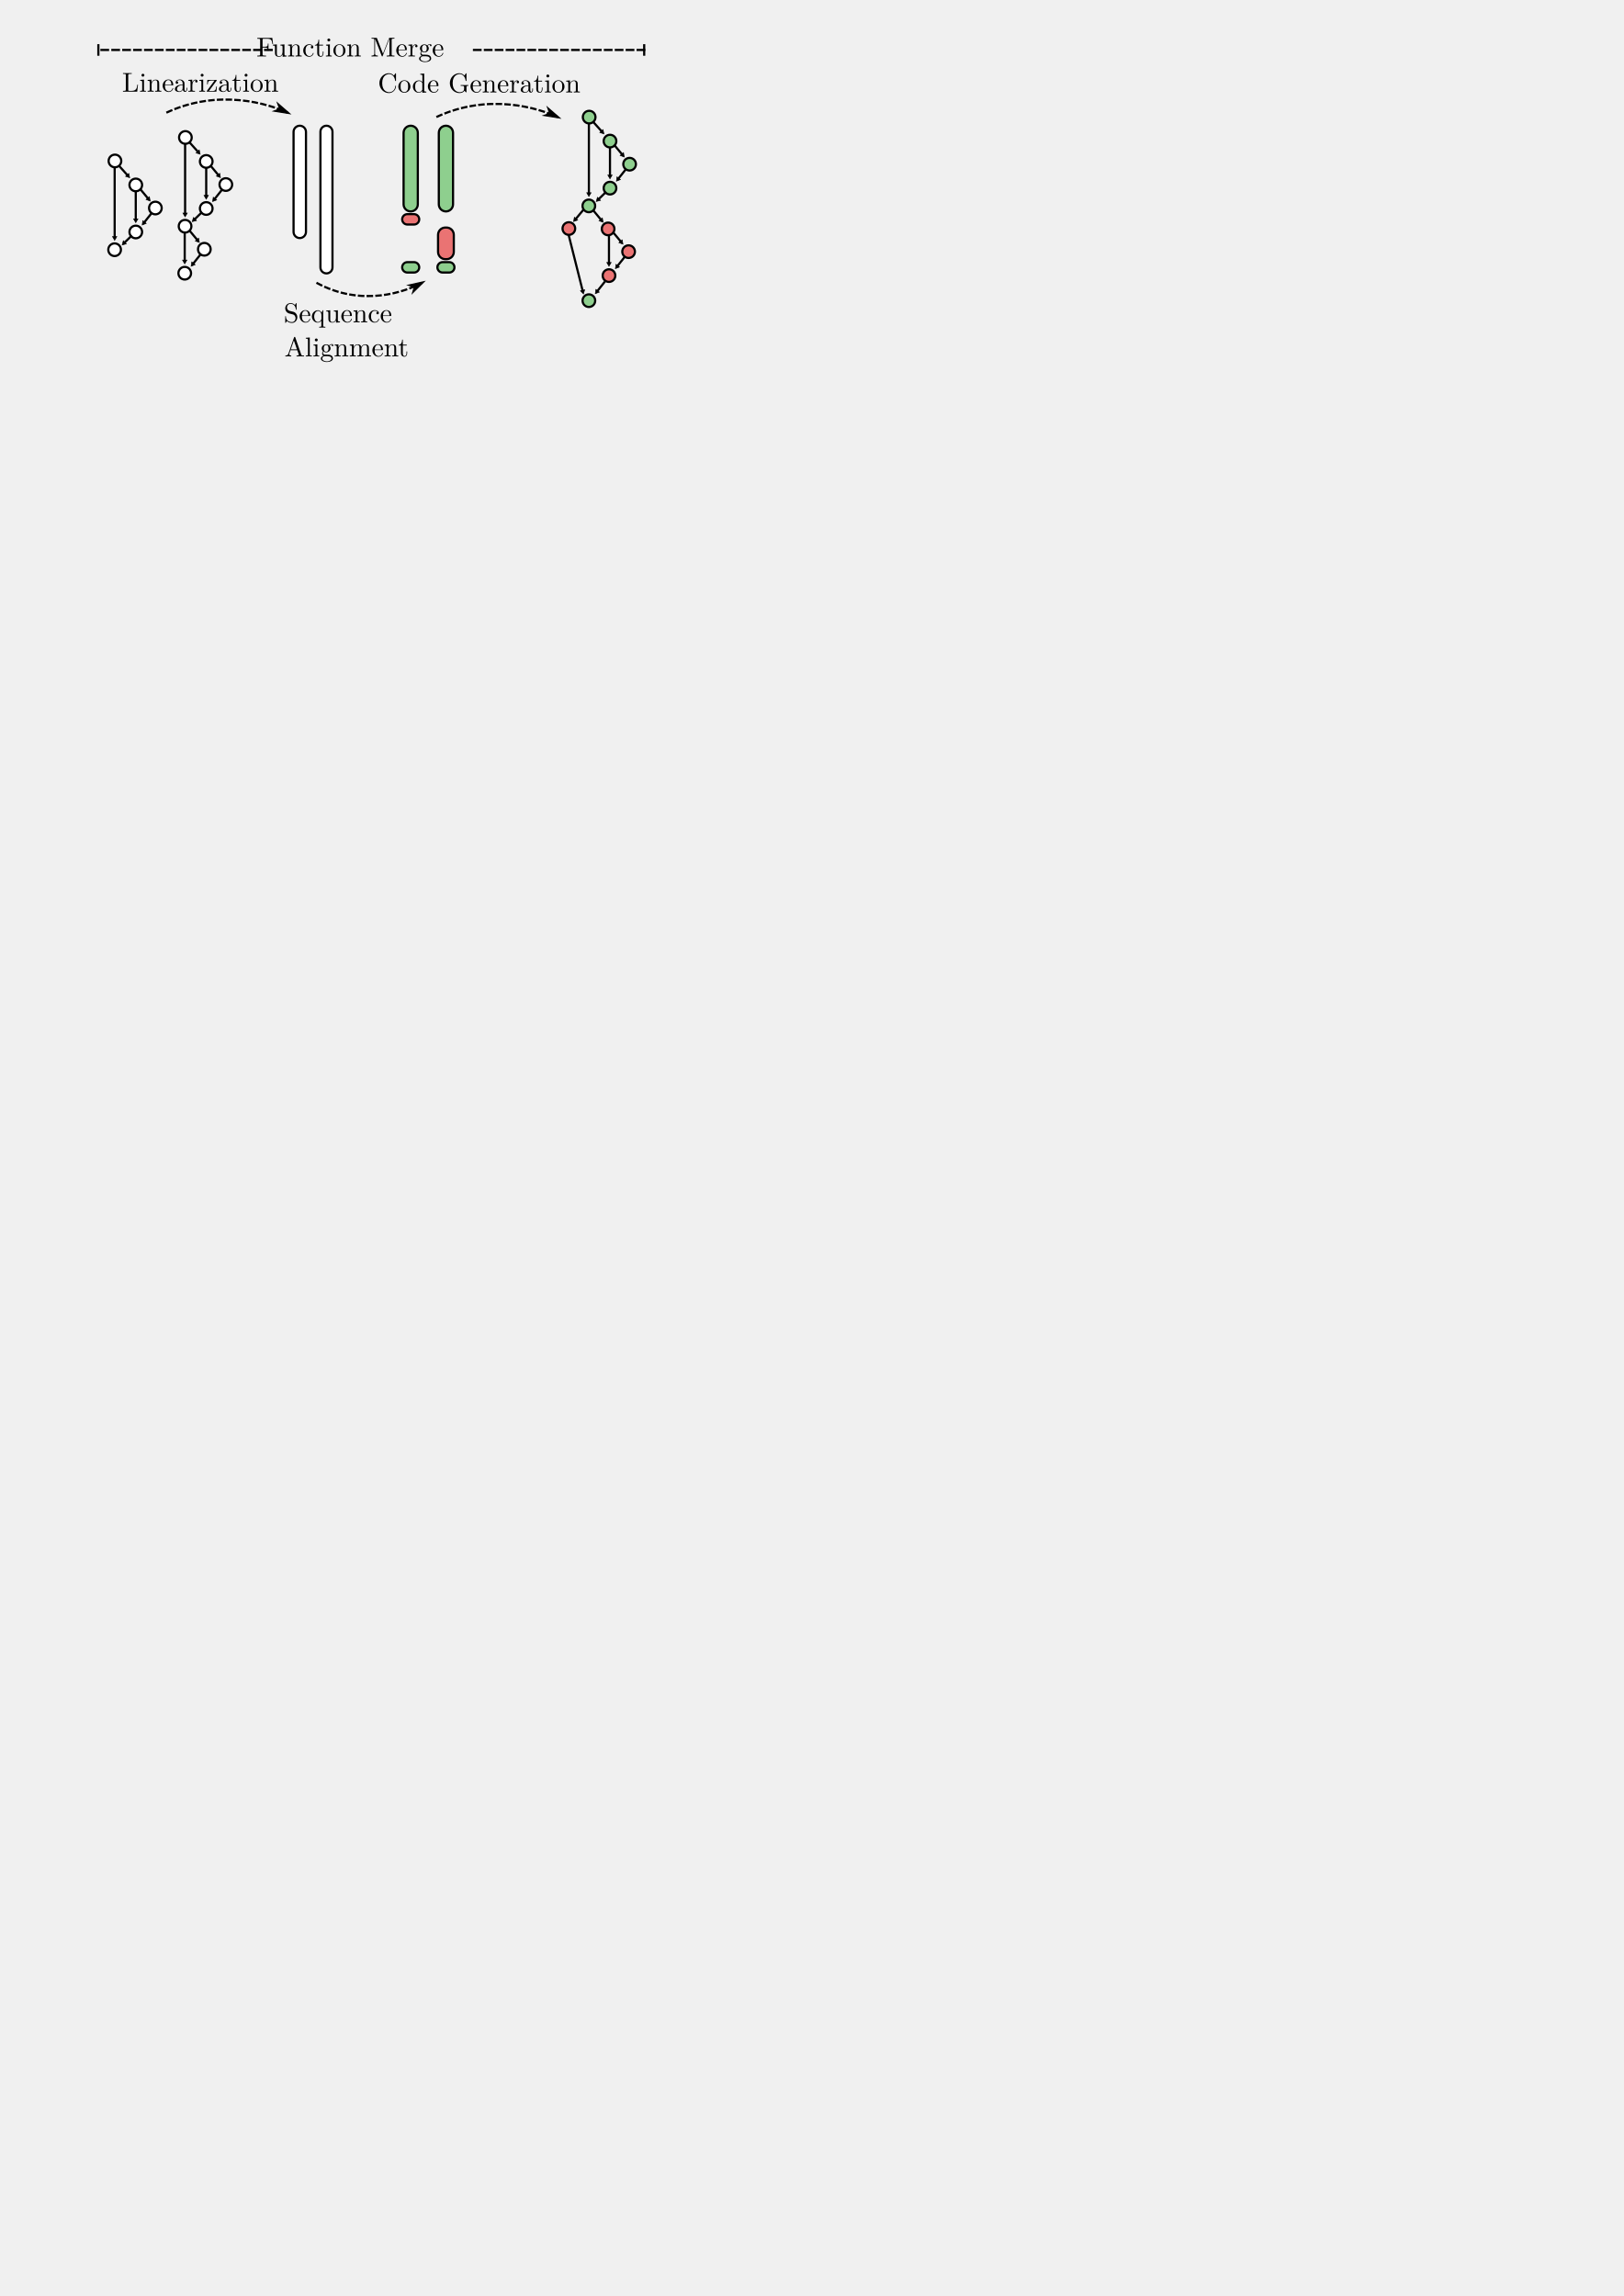
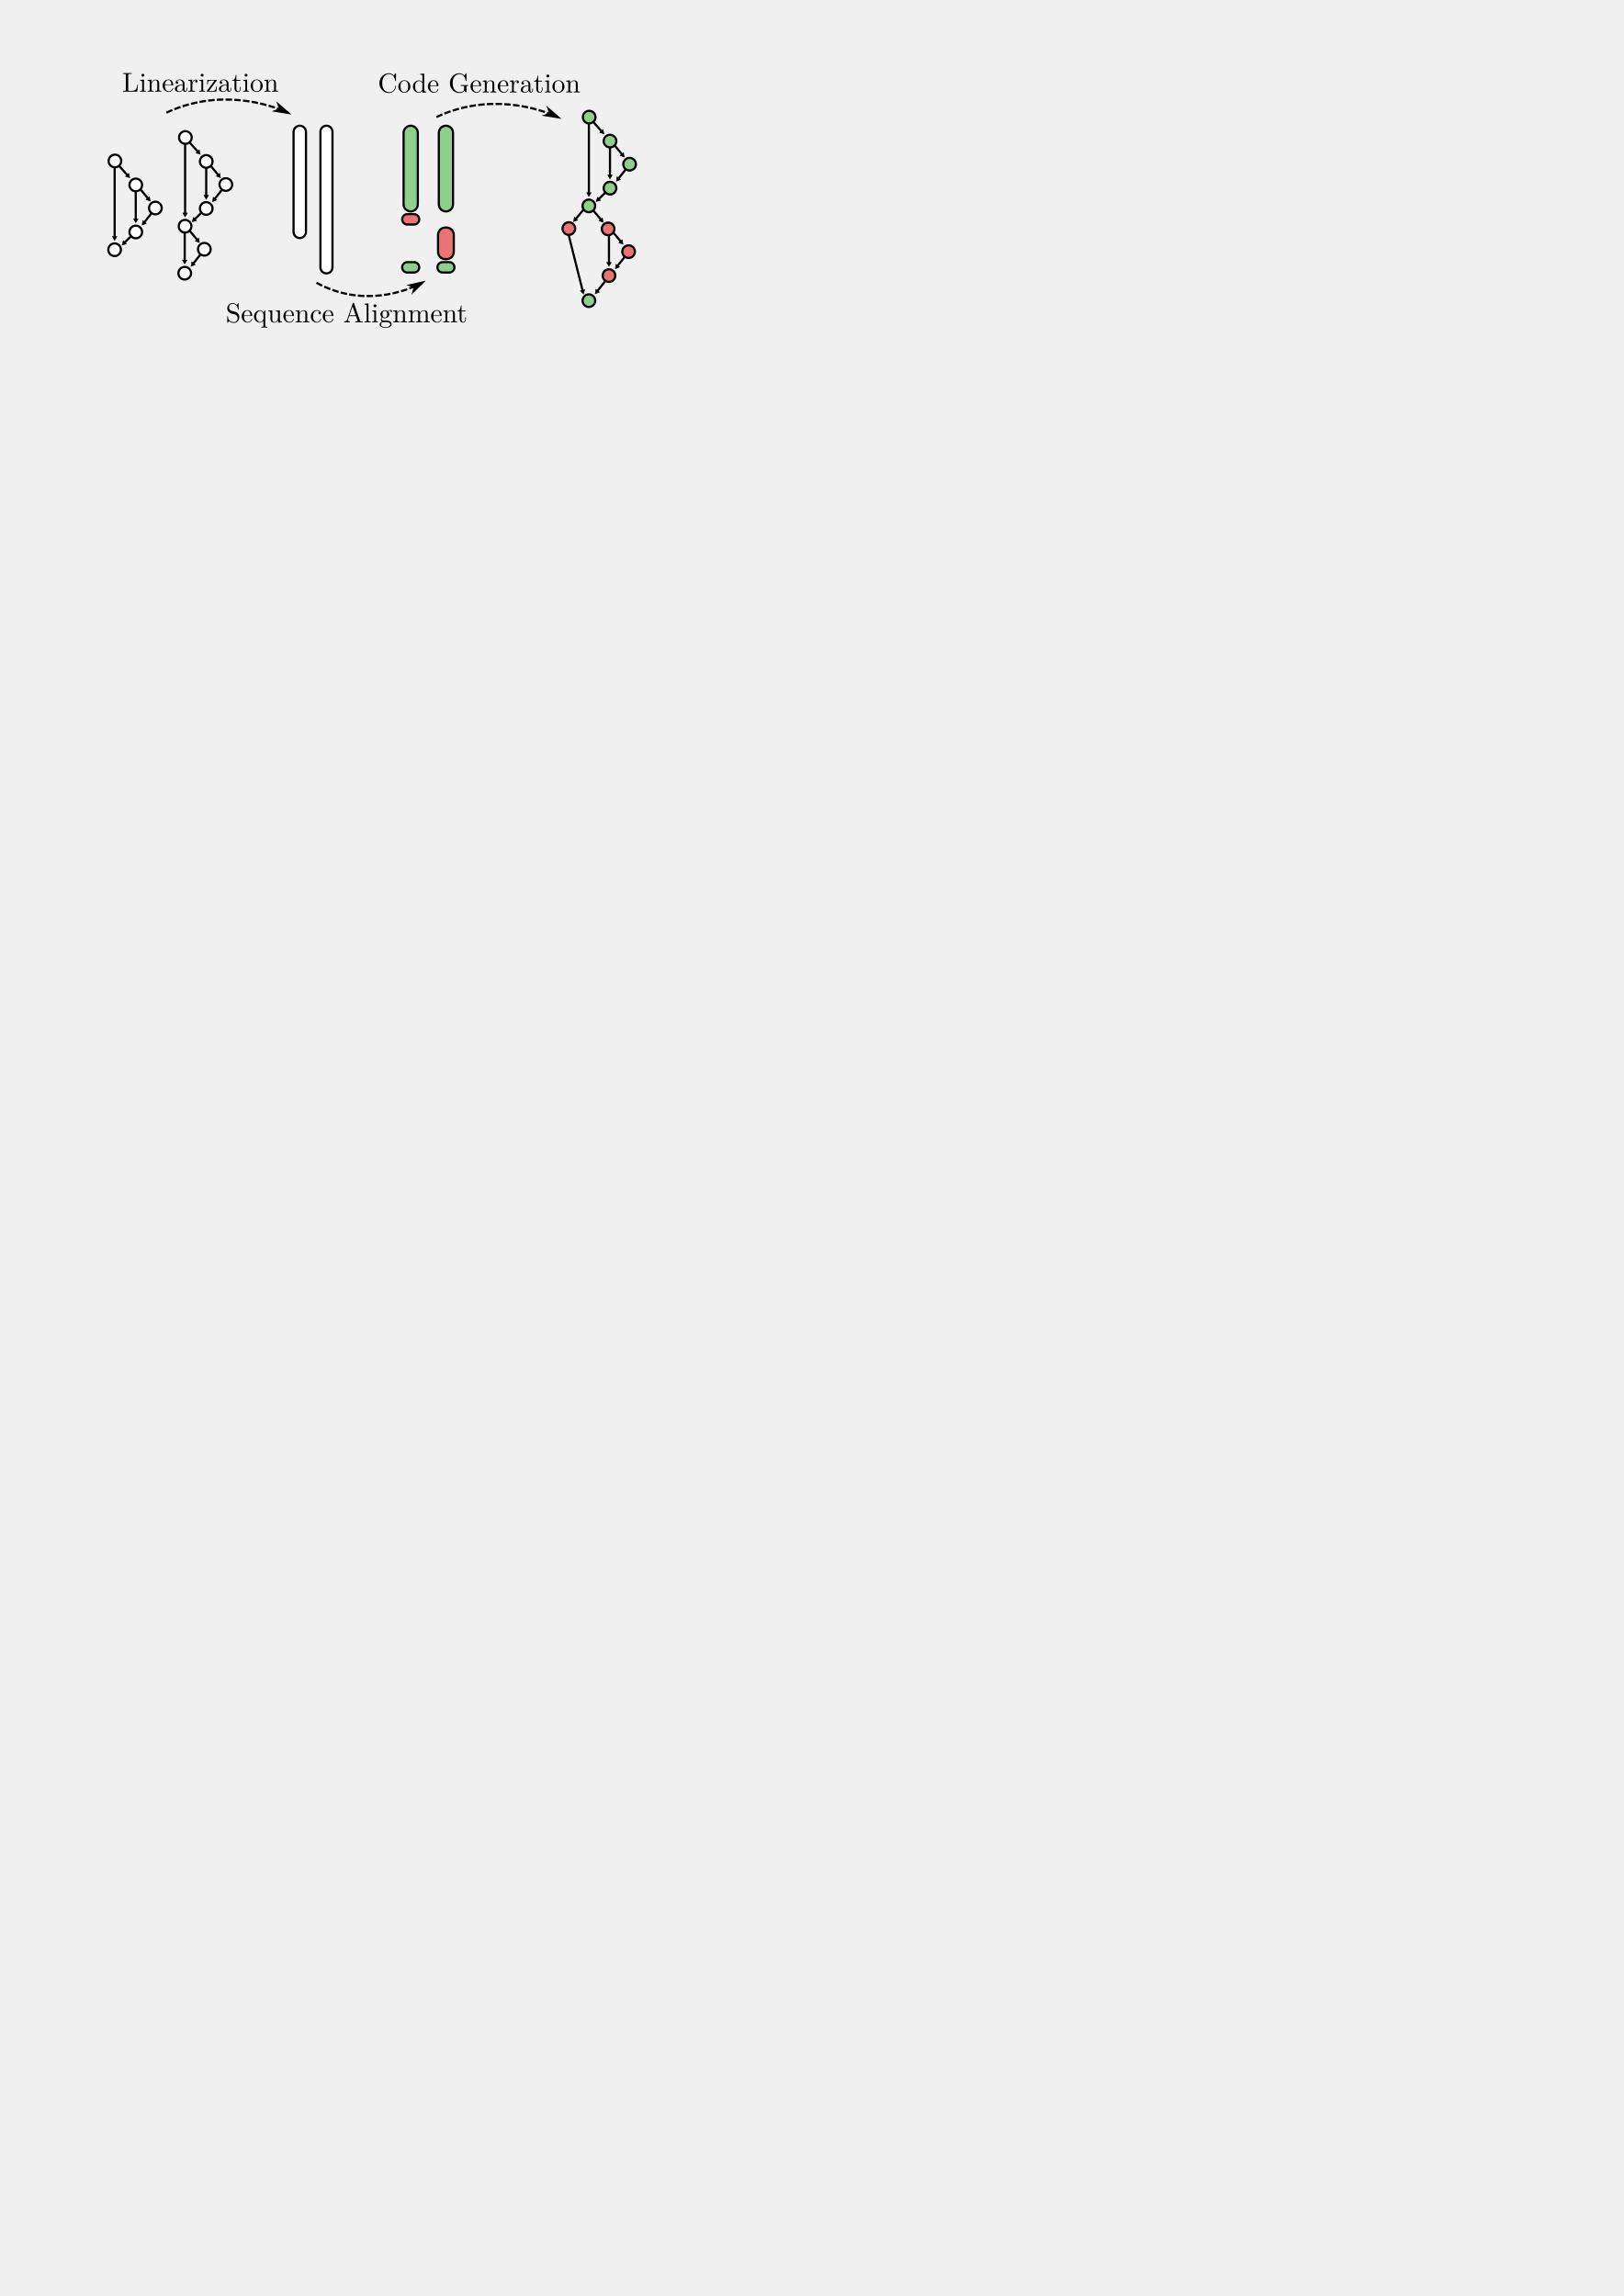
<svg xmlns="http://www.w3.org/2000/svg" width="210mm" height="297mm" viewBox="0 0 744.094 1052.362" id="svg2" version="1.1">
  <defs id="defs4">
    <marker orient="auto" refY="0.0" refX="0.0" id="marker8906" style="overflow:visible">
      <path id="path8908" d="M 5.77,0.0 L -2.88,5.0 L -2.88,-5.0 L 5.77,0.0 z " style="fill-rule:evenodd;stroke:#000000;stroke-width:1pt;stroke-opacity:1;fill:#000000;fill-opacity:1" transform="scale(0.2)" />
    </marker>
    <marker orient="auto" refY="0.0" refX="0.0" id="marker8566" style="overflow:visible">
      <path id="path8568" d="M 5.77,0.0 L -2.88,5.0 L -2.88,-5.0 L 5.77,0.0 z " style="fill-rule:evenodd;stroke:#000000;stroke-width:1pt;stroke-opacity:1;fill:#000000;fill-opacity:1" transform="scale(0.2)" />
    </marker>
    <marker orient="auto" refY="0.0" refX="0.0" id="marker8193" style="overflow:visible">
      <path id="path8195" d="M 5.77,0.0 L -2.88,5.0 L -2.88,-5.0 L 5.77,0.0 z " style="fill-rule:evenodd;stroke:#000000;stroke-width:1pt;stroke-opacity:1;fill:#000000;fill-opacity:1" transform="scale(0.2)" />
    </marker>
    <marker style="overflow:visible" id="marker6848" refX="0.0" refY="0.0" orient="auto">
      <path transform="scale(0.2)" style="fill-rule:evenodd;stroke:#000000;stroke-width:1pt;stroke-opacity:1;fill:#000000;fill-opacity:1" d="M 5.77,0.0 L -2.88,5.0 L -2.88,-5.0 L 5.77,0.0 z " id="path6850" />
    </marker>
    <marker orient="auto" refY="0.0" refX="0.0" id="marker6622" style="overflow:visible">
      <path id="path6624" d="M 5.77,0.0 L -2.88,5.0 L -2.88,-5.0 L 5.77,0.0 z " style="fill-rule:evenodd;stroke:#000000;stroke-width:1pt;stroke-opacity:1;fill:#000000;fill-opacity:1" transform="scale(0.2)" />
    </marker>
    <marker style="overflow:visible" id="marker6367" refX="0.0" refY="0.0" orient="auto">
      <path transform="scale(0.2)" style="fill-rule:evenodd;stroke:#000000;stroke-width:1pt;stroke-opacity:1;fill:#000000;fill-opacity:1" d="M 5.77,0.0 L -2.88,5.0 L -2.88,-5.0 L 5.77,0.0 z " id="path6370" />
    </marker>
    <marker style="overflow:visible" id="marker6153" refX="0.0" refY="0.0" orient="auto">
      <path transform="scale(0.2)" style="fill-rule:evenodd;stroke:#000000;stroke-width:1pt;stroke-opacity:1;fill:#000000;fill-opacity:1" d="M 5.77,0.0 L -2.88,5.0 L -2.88,-5.0 L 5.77,0.0 z " id="path6155" />
    </marker>
    <marker style="overflow:visible" id="marker5945" refX="0.0" refY="0.0" orient="auto">
      <path transform="scale(0.2)" style="fill-rule:evenodd;stroke:#000000;stroke-width:1pt;stroke-opacity:1;fill:#000000;fill-opacity:1" d="M 5.77,0.0 L -2.88,5.0 L -2.88,-5.0 L 5.77,0.0 z " id="path5947" />
    </marker>
    <marker style="overflow:visible" id="marker5743" refX="0.0" refY="0.0" orient="auto">
      <path transform="scale(0.2)" style="fill-rule:evenodd;stroke:#000000;stroke-width:1pt;stroke-opacity:1;fill:#000000;fill-opacity:1" d="M 5.77,0.0 L -2.88,5.0 L -2.88,-5.0 L 5.77,0.0 z " id="path5745" />
    </marker>
    <marker style="overflow:visible" id="marker5547" refX="0.0" refY="0.0" orient="auto">
      <path transform="scale(0.2)" style="fill-rule:evenodd;stroke:#000000;stroke-width:1pt;stroke-opacity:1;fill:#000000;fill-opacity:1" d="M 5.77,0.0 L -2.88,5.0 L -2.88,-5.0 L 5.77,0.0 z " id="path5549" />
    </marker>
    <marker style="overflow:visible" id="marker5357" refX="0.0" refY="0.0" orient="auto">
      <path transform="scale(0.2)" style="fill-rule:evenodd;stroke:#000000;stroke-width:1pt;stroke-opacity:1;fill:#000000;fill-opacity:1" d="M 5.77,0.0 L -2.88,5.0 L -2.88,-5.0 L 5.77,0.0 z " id="path5359" />
    </marker>
    <marker style="overflow:visible" id="marker5173" refX="0.0" refY="0.0" orient="auto">
      <path transform="scale(0.2)" style="fill-rule:evenodd;stroke:#000000;stroke-width:1pt;stroke-opacity:1;fill:#000000;fill-opacity:1" d="M 5.77,0.0 L -2.88,5.0 L -2.88,-5.0 L 5.77,0.0 z " id="path5175" />
    </marker>
    <marker style="overflow:visible" id="marker4995" refX="0.0" refY="0.0" orient="auto">
      <path transform="scale(0.2)" style="fill-rule:evenodd;stroke:#000000;stroke-width:1pt;stroke-opacity:1;fill:#000000;fill-opacity:1" d="M 5.77,0.0 L -2.88,5.0 L -2.88,-5.0 L 5.77,0.0 z " id="path4997" />
    </marker>
    <marker style="overflow:visible" id="marker4823" refX="0.0" refY="0.0" orient="auto">
      <path transform="scale(0.2)" style="fill-rule:evenodd;stroke:#000000;stroke-width:1pt;stroke-opacity:1;fill:#000000;fill-opacity:1" d="M 5.77,0.0 L -2.88,5.0 L -2.88,-5.0 L 5.77,0.0 z " id="path4825" />
    </marker>
    <marker style="overflow:visible" id="marker4709" refX="0.0" refY="0.0" orient="auto">
      <path transform="scale(0.2)" style="fill-rule:evenodd;stroke:#000000;stroke-width:1pt;stroke-opacity:1;fill:#000000;fill-opacity:1" d="M 5.77,0.0 L -2.88,5.0 L -2.88,-5.0 L 5.77,0.0 z " id="path4711" />
    </marker>
    <marker orient="auto" refY="0.0" refX="0.0" id="marker10040" style="overflow:visible;">
      <path id="path10042" d="M 0.0,0.0 L 5.0,-5.0 L -12.5,0.0 L 5.0,5.0 L 0.0,0.0 z " style="fill-rule:evenodd;stroke:#000000;stroke-width:1pt;stroke-opacity:1;fill:#000000;fill-opacity:1" transform="scale(0.4) rotate(180) translate(10,0)" />
    </marker>
    <marker orient="auto" refY="0.0" refX="0.0" id="marker9596" style="overflow:visible;">
      <path id="path9598" d="M 0.0,0.0 L 5.0,-5.0 L -12.5,0.0 L 5.0,5.0 L 0.0,0.0 z " style="fill-rule:evenodd;stroke:#000000;stroke-width:1pt;stroke-opacity:1;fill:#000000;fill-opacity:1" transform="scale(0.4) rotate(180) translate(10,0)" />
    </marker>
    <marker style="overflow:visible;" id="marker9230" refX="0.0" refY="0.0" orient="auto">
      <path transform="scale(0.4) rotate(180) translate(10,0)" style="fill-rule:evenodd;stroke:#000000;stroke-width:1pt;stroke-opacity:1;fill:#000000;fill-opacity:1" d="M 0.0,0.0 L 5.0,-5.0 L -12.5,0.0 L 5.0,5.0 L 0.0,0.0 z " id="path9232" />
    </marker>
    <marker style="overflow:visible;" id="marker8924" refX="0.0" refY="0.0" orient="auto">
      <path transform="scale(0.4) rotate(180) translate(10,0)" style="fill-rule:evenodd;stroke:#000000;stroke-width:1pt;stroke-opacity:1;fill:#000000;fill-opacity:1" d="M 0.0,0.0 L 5.0,-5.0 L -12.5,0.0 L 5.0,5.0 L 0.0,0.0 z " id="path8926" />
    </marker>
    <marker orient="auto" refY="0.0" refX="0.0" id="Arrow1Mend" style="overflow:visible;">
      <path id="path4704" d="M 0.0,0.0 L 5.0,-5.0 L -12.5,0.0 L 5.0,5.0 L 0.0,0.0 z " style="fill-rule:evenodd;stroke:#000000;stroke-width:1pt;stroke-opacity:1;fill:#000000;fill-opacity:1" transform="scale(0.4) rotate(180) translate(10,0)" />
    </marker>
    <marker orient="auto" refY="0.0" refX="0.0" id="Arrow1Lend" style="overflow:visible;">
      <path id="path4698" d="M 0.0,0.0 L 5.0,-5.0 L -12.5,0.0 L 5.0,5.0 L 0.0,0.0 z " style="fill-rule:evenodd;stroke:#000000;stroke-width:1pt;stroke-opacity:1;fill:#000000;fill-opacity:1" transform="scale(0.8) rotate(180) translate(12.5,0)" />
    </marker>
    <marker orient="auto" refY="0.0" refX="0.0" id="marker7690" style="overflow:visible">
      <path id="path7692" d="M 5.77,0.0 L -2.88,5.0 L -2.88,-5.0 L 5.77,0.0 z " style="fill-rule:evenodd;stroke:#000000;stroke-width:1pt;stroke-opacity:1;fill:#000000;fill-opacity:1" transform="scale(0.2)" />
    </marker>
    <marker orient="auto" refY="0.0" refX="0.0" id="marker7554" style="overflow:visible">
      <path id="path7556" d="M 5.77,0.0 L -2.88,5.0 L -2.88,-5.0 L 5.77,0.0 z " style="fill-rule:evenodd;stroke:#000000;stroke-width:1pt;stroke-opacity:1;fill:#000000;fill-opacity:1" transform="scale(0.2)" />
    </marker>
    <marker orient="auto" refY="0.0" refX="0.0" id="marker7436" style="overflow:visible">
      <path id="path7438" d="M 5.77,0.0 L -2.88,5.0 L -2.88,-5.0 L 5.77,0.0 z " style="fill-rule:evenodd;stroke:#000000;stroke-width:1pt;stroke-opacity:1;fill:#000000;fill-opacity:1" transform="scale(0.2)" />
    </marker>
    <marker style="overflow:visible" id="marker7318" refX="0.0" refY="0.0" orient="auto">
      <path transform="scale(0.2)" style="fill-rule:evenodd;stroke:#000000;stroke-width:1pt;stroke-opacity:1;fill:#000000;fill-opacity:1" d="M 5.77,0.0 L -2.88,5.0 L -2.88,-5.0 L 5.77,0.0 z " id="path7320" />
    </marker>
    <marker style="overflow:visible" id="marker7195" refX="0.0" refY="0.0" orient="auto">
      <path transform="scale(0.2)" style="fill-rule:evenodd;stroke:#000000;stroke-width:1pt;stroke-opacity:1;fill:#000000;fill-opacity:1" d="M 5.77,0.0 L -2.88,5.0 L -2.88,-5.0 L 5.77,0.0 z " id="path7197" />
    </marker>
    <marker orient="auto" refY="0.0" refX="0.0" id="marker6607" style="overflow:visible">
      <path id="path6609" d="M 5.77,0.0 L -2.88,5.0 L -2.88,-5.0 L 5.77,0.0 z " style="fill-rule:evenodd;stroke:#000000;stroke-width:1pt;stroke-opacity:1;fill:#000000;fill-opacity:1" transform="scale(0.2)" />
    </marker>
    <marker style="overflow:visible" id="marker6477" refX="0.0" refY="0.0" orient="auto">
      <path transform="scale(0.2)" style="fill-rule:evenodd;stroke:#000000;stroke-width:1pt;stroke-opacity:1;fill:#000000;fill-opacity:1" d="M 5.77,0.0 L -2.88,5.0 L -2.88,-5.0 L 5.77,0.0 z " id="path6479" />
    </marker>
    <marker orient="auto" refY="0.0" refX="0.0" id="marker6379" style="overflow:visible">
      <path id="path6381" d="M 5.77,0.0 L -2.88,5.0 L -2.88,-5.0 L 5.77,0.0 z " style="fill-rule:evenodd;stroke:#000000;stroke-width:1pt;stroke-opacity:1;fill:#000000;fill-opacity:1" transform="scale(0.2)" />
    </marker>
    <marker style="overflow:visible" id="marker5687" refX="0.0" refY="0.0" orient="auto">
      <path transform="scale(0.2)" style="fill-rule:evenodd;stroke:#000000;stroke-width:1pt;stroke-opacity:1;fill:#000000;fill-opacity:1" d="M 5.77,0.0 L -2.88,5.0 L -2.88,-5.0 L 5.77,0.0 z " id="path5689" />
    </marker>
    <marker orient="auto" refY="0.0" refX="0.0" id="marker5597" style="overflow:visible">
      <path id="path5599" d="M 5.77,0.0 L -2.88,5.0 L -2.88,-5.0 L 5.77,0.0 z " style="fill-rule:evenodd;stroke:#000000;stroke-width:1pt;stroke-opacity:1;fill:#000000;fill-opacity:1" transform="scale(0.2)" />
    </marker>
    <marker style="overflow:visible" id="marker5393" refX="0.0" refY="0.0" orient="auto">
      <path transform="scale(0.2)" style="fill-rule:evenodd;stroke:#000000;stroke-width:1pt;stroke-opacity:1;fill:#000000;fill-opacity:1" d="M 5.77,0.0 L -2.88,5.0 L -2.88,-5.0 L 5.77,0.0 z " id="path5395" />
    </marker>
    <marker orient="auto" refY="0.0" refX="0.0" id="marker5321" style="overflow:visible">
      <path id="path5323" d="M 5.77,0.0 L -2.88,5.0 L -2.88,-5.0 L 5.77,0.0 z " style="fill-rule:evenodd;stroke:#000000;stroke-width:1pt;stroke-opacity:1;fill:#000000;fill-opacity:1" transform="scale(0.2)" />
    </marker>
    <marker style="overflow:visible" id="marker5009" refX="0.0" refY="0.0" orient="auto">
      <path transform="scale(0.2)" style="fill-rule:evenodd;stroke:#000000;stroke-width:1pt;stroke-opacity:1;fill:#000000;fill-opacity:1" d="M 5.77,0.0 L -2.88,5.0 L -2.88,-5.0 L 5.77,0.0 z " id="path5011" />
    </marker>
    <marker orient="auto" refY="0.0" refX="0.0" id="TriangleOutS" style="overflow:visible">
      <path id="path4843" d="M 5.77,0.0 L -2.88,5.0 L -2.88,-5.0 L 5.77,0.0 z " style="fill-rule:evenodd;stroke:#000000;stroke-width:1pt;stroke-opacity:1;fill:#000000;fill-opacity:1" transform="scale(0.2)" />
    </marker>
    <marker orient="auto" refY="0.0" refX="0.0" id="marker15930" style="overflow:visible">
      <path id="path15932" d="M 5.77,0.0 L -2.88,5.0 L -2.88,-5.0 L 5.77,0.0 z " style="fill-rule:evenodd;stroke:#000000;stroke-width:1pt;stroke-opacity:1;fill:#000000;fill-opacity:1" transform="scale(0.4)" />
    </marker>
    <marker style="overflow:visible" id="marker11324" refX="0.0" refY="0.0" orient="auto">
      <path transform="scale(0.4)" style="fill-rule:evenodd;stroke:#000000;stroke-width:1pt;stroke-opacity:1;fill:#000000;fill-opacity:1" d="M 5.77,0.0 L -2.88,5.0 L -2.88,-5.0 L 5.77,0.0 z " id="path11326" />
    </marker>
    <marker style="overflow:visible" id="marker11198" refX="0.0" refY="0.0" orient="auto">
      <path transform="scale(0.4)" style="fill-rule:evenodd;stroke:#000000;stroke-width:1pt;stroke-opacity:1;fill:#000000;fill-opacity:1" d="M 5.77,0.0 L -2.88,5.0 L -2.88,-5.0 L 5.77,0.0 z " id="path11200" />
    </marker>
    <marker style="overflow:visible" id="marker10406" refX="0.0" refY="0.0" orient="auto">
      <path transform="scale(0.4)" style="fill-rule:evenodd;stroke:#000000;stroke-width:1pt;stroke-opacity:1;fill:#000000;fill-opacity:1" d="M 5.77,0.0 L -2.88,5.0 L -2.88,-5.0 L 5.77,0.0 z " id="path10408" />
    </marker>
    <marker orient="auto" refY="0.0" refX="0.0" id="TriangleOutL" style="overflow:visible">
      <path id="path4602" d="M 5.77,0.0 L -2.88,5.0 L -2.88,-5.0 L 5.77,0.0 z " style="fill-rule:evenodd;stroke:#000000;stroke-width:1pt;stroke-opacity:1;fill:#000000;fill-opacity:1" transform="scale(0.8)" />
    </marker>
  </defs>
  <g id="layer1">
    <circle style="opacity:1;fill:#ffffff;fill-opacity:1;fill-rule:nonzero;stroke:#000000;stroke-width:1;stroke-miterlimit:4;stroke-dasharray:none;stroke-dashoffset:0;stroke-opacity:1" id="path4637" cx="52.675" cy="73.774" r="2.898" />
    <circle r="2.898" cy="84.764" cx="62.224" id="circle4651" style="opacity:1;fill:#ffffff;fill-opacity:1;fill-rule:nonzero;stroke:#000000;stroke-width:1;stroke-miterlimit:4;stroke-dasharray:none;stroke-dashoffset:0;stroke-opacity:1" />
    <circle style="opacity:1;fill:#ffffff;fill-opacity:1;fill-rule:nonzero;stroke:#000000;stroke-width:1;stroke-miterlimit:4;stroke-dasharray:none;stroke-dashoffset:0;stroke-opacity:1" id="circle4653" cx="71.205" cy="95.348" r="2.898" />
    <circle r="2.898" cy="106.322" cx="62.224" id="circle4655" style="opacity:1;fill:#ffffff;fill-opacity:1;fill-rule:nonzero;stroke:#000000;stroke-width:1;stroke-miterlimit:4;stroke-dasharray:none;stroke-dashoffset:0;stroke-opacity:1" />
    <circle style="opacity:1;fill:#ffffff;fill-opacity:1;fill-rule:nonzero;stroke:#000000;stroke-width:1;stroke-miterlimit:4;stroke-dasharray:none;stroke-dashoffset:0;stroke-opacity:1" id="circle4657" cx="52.525" cy="114.459" r="2.898" />
    <path style="fill:none;fill-rule:evenodd;stroke:#000000;stroke-width:1;stroke-linecap:butt;stroke-linejoin:miter;stroke-miterlimit:4;stroke-dasharray:none;stroke-opacity:1;marker-end:url(#TriangleOutS)" d="M 54.526,75.971 58.67,80.595" id="path4659" />
    <path id="path5007" d="m 64.144,86.521 3.931,4.73" style="fill:none;fill-rule:evenodd;stroke:#000000;stroke-width:1;stroke-linecap:butt;stroke-linejoin:miter;stroke-miterlimit:4;stroke-dasharray:none;stroke-opacity:1;marker-end:url(#marker5009)" />
    <path style="fill:none;fill-rule:evenodd;stroke:#000000;stroke-width:1;stroke-linecap:butt;stroke-linejoin:miter;stroke-miterlimit:4;stroke-dasharray:none;stroke-opacity:1;marker-end:url(#marker5321)" d="m 69.591,97.545 -3.723,4.684" id="path5313" />
    <path style="fill:none;fill-rule:evenodd;stroke:#000000;stroke-width:1;stroke-linecap:butt;stroke-linejoin:miter;stroke-miterlimit:4;stroke-dasharray:none;stroke-opacity:1;marker-end:url(#marker5393)" d="m 62.213,87.441 0,13.452" id="path5385" />
    <path style="fill:none;fill-rule:evenodd;stroke:#000000;stroke-width:1;stroke-linecap:butt;stroke-linejoin:miter;stroke-miterlimit:4;stroke-dasharray:none;stroke-opacity:1;marker-end:url(#marker5597)" d="m 52.544,76.631 0,32.368" id="path5589" />
    <path id="path5685" d="m 60.43,107.915 -3.633,3.543" style="fill:none;fill-rule:evenodd;stroke:#000000;stroke-width:1;stroke-linecap:butt;stroke-linejoin:miter;stroke-miterlimit:4;stroke-dasharray:none;stroke-opacity:1;marker-end:url(#marker6607)" />
    <circle r="2.898" cy="63.01" cx="84.96" id="circle6357" style="opacity:1;fill:#ffffff;fill-opacity:1;fill-rule:nonzero;stroke:#000000;stroke-width:1;stroke-miterlimit:4;stroke-dasharray:none;stroke-dashoffset:0;stroke-opacity:1" />
    <circle style="opacity:1;fill:#ffffff;fill-opacity:1;fill-rule:nonzero;stroke:#000000;stroke-width:1;stroke-miterlimit:4;stroke-dasharray:none;stroke-dashoffset:0;stroke-opacity:1" id="circle6359" cx="94.508" cy="73.999" r="2.898" />
    <circle r="2.898" cy="84.584" cx="103.49" id="circle6361" style="opacity:1;fill:#ffffff;fill-opacity:1;fill-rule:nonzero;stroke:#000000;stroke-width:1;stroke-miterlimit:4;stroke-dasharray:none;stroke-dashoffset:0;stroke-opacity:1" />
    <circle style="opacity:1;fill:#ffffff;fill-opacity:1;fill-rule:nonzero;stroke:#000000;stroke-width:1;stroke-miterlimit:4;stroke-dasharray:none;stroke-dashoffset:0;stroke-opacity:1" id="circle6363" cx="94.508" cy="95.558" r="2.898" />
    <circle r="2.898" cy="103.695" cx="84.809" id="circle6365" style="opacity:1;fill:#ffffff;fill-opacity:1;fill-rule:nonzero;stroke:#000000;stroke-width:1;stroke-miterlimit:4;stroke-dasharray:none;stroke-dashoffset:0;stroke-opacity:1" />
    <path id="path6367" d="m 86.81,65.206 4.144,4.624" style="fill:none;fill-rule:evenodd;stroke:#000000;stroke-width:1;stroke-linecap:butt;stroke-linejoin:miter;stroke-miterlimit:4;stroke-dasharray:none;stroke-opacity:1;marker-end:url(#TriangleOutS)" />
    <path style="fill:none;fill-rule:evenodd;stroke:#000000;stroke-width:1;stroke-linecap:butt;stroke-linejoin:miter;stroke-miterlimit:4;stroke-dasharray:none;stroke-opacity:1;marker-end:url(#marker8566)" d="m 96.365,75.788 3.931,4.73" id="path6369" />
    <path id="path6371" d="m 101.875,86.78 -3.723,4.684" style="fill:none;fill-rule:evenodd;stroke:#000000;stroke-width:1;stroke-linecap:butt;stroke-linejoin:miter;stroke-miterlimit:4;stroke-dasharray:none;stroke-opacity:1;marker-end:url(#marker5321)" />
    <path id="path6373" d="m 94.497,76.676 0,13.452" style="fill:none;fill-rule:evenodd;stroke:#000000;stroke-width:1;stroke-linecap:butt;stroke-linejoin:miter;stroke-miterlimit:4;stroke-dasharray:none;stroke-opacity:1;marker-end:url(#marker6379)" />
    <path id="path6375" d="m 84.828,65.867 0,32.368" style="fill:none;fill-rule:evenodd;stroke:#000000;stroke-width:1;stroke-linecap:butt;stroke-linejoin:miter;stroke-miterlimit:4;stroke-dasharray:none;stroke-opacity:1;marker-end:url(#marker5597)" />
    <path style="fill:none;fill-rule:evenodd;stroke:#000000;stroke-width:1;stroke-linecap:butt;stroke-linejoin:miter;stroke-miterlimit:4;stroke-dasharray:none;stroke-opacity:1;marker-end:url(#marker5687)" d="m 92.56,97.235 -3.633,3.543" id="path6377" />
    <circle style="opacity:1;fill:#ffffff;fill-opacity:1;fill-rule:nonzero;stroke:#000000;stroke-width:1;stroke-miterlimit:4;stroke-dasharray:none;stroke-dashoffset:0;stroke-opacity:1" id="circle6467" cx="93.641" cy="114.249" r="2.898" />
    <circle r="2.898" cy="125.224" cx="84.659" id="circle6469" style="opacity:1;fill:#ffffff;fill-opacity:1;fill-rule:nonzero;stroke:#000000;stroke-width:1;stroke-miterlimit:4;stroke-dasharray:none;stroke-dashoffset:0;stroke-opacity:1" />
    <path id="path6471" d="m 86.705,105.517 3.931,4.73" style="fill:none;fill-rule:evenodd;stroke:#000000;stroke-width:1;stroke-linecap:butt;stroke-linejoin:miter;stroke-miterlimit:4;stroke-dasharray:none;stroke-opacity:1;marker-end:url(#marker8906)" />
    <path style="fill:none;fill-rule:evenodd;stroke:#000000;stroke-width:1;stroke-linecap:butt;stroke-linejoin:miter;stroke-miterlimit:4;stroke-dasharray:none;stroke-opacity:1;marker-end:url(#marker5321)" d="m 92.026,116.446 -3.723,4.684" id="path6473" />
    <path style="fill:none;fill-rule:evenodd;stroke:#000000;stroke-width:1;stroke-linecap:butt;stroke-linejoin:miter;stroke-miterlimit:4;stroke-dasharray:none;stroke-opacity:1;marker-end:url(#marker6477)" d="m 84.648,106.342 0,13.452" id="path6475" />
    <g id="g7870" transform="matrix(1.345172,0,0,1.345172,112.8927,-60.5147)" style="stroke-width:0.743;stroke-miterlimit:4;stroke-dasharray:none">
      <rect ry="2.113" y="87.827" x="16.086" height="38.273" width="4.226" id="rect4533" style="opacity:1;fill:#ffffff;fill-opacity:1;fill-rule:nonzero;stroke:#000000;stroke-width:0.743;stroke-miterlimit:4;stroke-dasharray:none;stroke-dashoffset:0;stroke-opacity:1" />
      <rect style="opacity:1;fill:#ffffff;fill-opacity:1;fill-rule:nonzero;stroke:#000000;stroke-width:0.743;stroke-miterlimit:4;stroke-dasharray:none;stroke-dashoffset:0;stroke-opacity:1" id="rect6744" width="4.099" height="50.313" x="25.241" y="87.827" ry="2.049" />
    </g>
    <circle style="opacity:1;fill:#8ecf8e;fill-opacity:1;fill-rule:nonzero;stroke:#000000;stroke-width:1;stroke-miterlimit:4;stroke-dasharray:none;stroke-dashoffset:0;stroke-opacity:1" id="circle6771" cx="269.997" cy="53.68" r="2.898" />
    <circle r="2.898" cy="64.67" cx="279.546" id="circle6773" style="opacity:1;fill:#8ecf8e;fill-opacity:1;fill-rule:nonzero;stroke:#000000;stroke-width:1;stroke-miterlimit:4;stroke-dasharray:none;stroke-dashoffset:0;stroke-opacity:1" />
    <circle style="opacity:1;fill:#8ecf8e;fill-opacity:1;fill-rule:nonzero;stroke:#000000;stroke-width:1;stroke-miterlimit:4;stroke-dasharray:none;stroke-dashoffset:0;stroke-opacity:1" id="circle6775" cx="288.527" cy="75.254" r="2.898" />
    <circle r="2.898" cy="86.229" cx="279.546" id="circle6777" style="opacity:1;fill:#8ecf8e;fill-opacity:1;fill-rule:nonzero;stroke:#000000;stroke-width:1;stroke-miterlimit:4;stroke-dasharray:none;stroke-dashoffset:0;stroke-opacity:1" />
    <circle style="opacity:1;fill:#8ecf8e;fill-opacity:1;fill-rule:nonzero;stroke:#000000;stroke-width:1;stroke-miterlimit:4;stroke-dasharray:none;stroke-dashoffset:0;stroke-opacity:1" id="circle6779" cx="269.847" cy="94.366" r="2.898" />
    <path style="fill:none;fill-rule:evenodd;stroke:#000000;stroke-width:1;stroke-linecap:butt;stroke-linejoin:miter;stroke-miterlimit:4;stroke-dasharray:none;stroke-opacity:1;marker-end:url(#marker6153)" d="m 271.848,55.877 4.144,4.624" id="path6781" />
    <path id="path6783" d="m 281.402,66.332 3.931,4.73" style="fill:none;fill-rule:evenodd;stroke:#000000;stroke-width:1;stroke-linecap:butt;stroke-linejoin:miter;stroke-miterlimit:4;stroke-dasharray:none;stroke-opacity:1;marker-end:url(#marker5547)" />
    <path style="fill:none;fill-rule:evenodd;stroke:#000000;stroke-width:1;stroke-linecap:butt;stroke-linejoin:miter;stroke-miterlimit:4;stroke-dasharray:none;stroke-opacity:1;marker-end:url(#marker5357)" d="m 286.912,77.451 -3.723,4.684" id="path6785" />
    <path style="fill:none;fill-rule:evenodd;stroke:#000000;stroke-width:1;stroke-linecap:butt;stroke-linejoin:miter;stroke-miterlimit:4;stroke-dasharray:none;stroke-opacity:1;marker-end:url(#marker5743)" d="m 279.535,67.347 0,13.452" id="path6787" />
    <path style="fill:none;fill-rule:evenodd;stroke:#000000;stroke-width:1;stroke-linecap:butt;stroke-linejoin:miter;stroke-miterlimit:4;stroke-dasharray:none;stroke-opacity:1;marker-end:url(#marker5945)" d="m 269.866,56.537 0,32.368" id="path6789" />
    <path id="path6791" d="m 277.709,87.995 -3.633,3.543" style="fill:none;fill-rule:evenodd;stroke:#000000;stroke-width:1;stroke-linecap:butt;stroke-linejoin:miter;stroke-miterlimit:4;stroke-dasharray:none;stroke-opacity:1;marker-end:url(#marker5173)" />
    <circle r="2.898" cy="104.92" cx="278.679" id="circle6793" style="opacity:1;fill:#ea7373;fill-opacity:1;fill-rule:nonzero;stroke:#000000;stroke-width:1;stroke-miterlimit:4;stroke-dasharray:none;stroke-dashoffset:0;stroke-opacity:1" />
    <path style="fill:none;fill-rule:evenodd;stroke:#000000;stroke-width:1;stroke-linecap:butt;stroke-linejoin:miter;stroke-miterlimit:4;stroke-dasharray:none;stroke-opacity:1;marker-end:url(#marker4995)" d="m 271.718,96.251 3.931,4.73" id="path6797" />
    <circle r="2.898" cy="137.806" cx="269.867" id="circle6939" style="opacity:1;fill:#8ecf8e;fill-opacity:1;fill-rule:nonzero;stroke:#000000;stroke-width:1;stroke-miterlimit:4;stroke-dasharray:none;stroke-dashoffset:0;stroke-opacity:1" />
    <path style="fill:none;fill-rule:evenodd;stroke:#000000;stroke-width:1;stroke-linecap:butt;stroke-linejoin:miter;stroke-miterlimit:4;stroke-dasharray:none;stroke-opacity:1;marker-end:url(#marker6367)" d="m 277.234,129.028 -3.723,4.684" id="path6943" />
    <circle r="2.898" cy="104.75" cx="-260.69" id="circle7307" style="opacity:1;fill:#ea7373;fill-opacity:1;fill-rule:nonzero;stroke:#000000;stroke-width:1;stroke-miterlimit:4;stroke-dasharray:none;stroke-dashoffset:0;stroke-opacity:1" transform="scale(-1,1)" />
    <path style="fill:none;fill-rule:evenodd;stroke:#000000;stroke-width:1;stroke-linecap:butt;stroke-linejoin:miter;stroke-miterlimit:4;stroke-dasharray:none;stroke-opacity:1;marker-end:url(#marker8193)" d="M 267.539,95.925 263.608,100.655" id="path7309" />
    <path id="path7311" d="m 260.537,107.452 6.564,26.15" style="fill:none;fill-rule:evenodd;stroke:#000000;stroke-width:1;stroke-linecap:butt;stroke-linejoin:miter;stroke-miterlimit:4;stroke-dasharray:none;stroke-opacity:1;marker-end:url(#marker7195)" />
    <text xml:space="preserve" style="color:#000000;font-style:normal;font-variant:normal;font-weight:normal;font-stretch:normal;line-height:0%;font-family:'Latin Modern Roman';-inkscape-font-specification:'Latin Modern Roman, Normal';text-indent:0;text-align:center;text-decoration:none;text-decoration-line:none;text-decoration-style:solid;text-decoration-color:#000000;letter-spacing:0px;word-spacing:0px;text-transform:none;direction:ltr;writing-mode:lr-tb;baseline-shift:baseline;text-anchor:middle;white-space:normal;clip-rule:nonzero;display:inline;overflow:visible;visibility:visible;opacity:1;isolation:auto;mix-blend-mode:normal;color-interpolation:sRGB;color-interpolation-filters:linearRGB;solid-color:#000000;solid-opacity:1;fill:#000000;fill-opacity:1;fill-rule:nonzero;stroke:none;stroke-width:1px;stroke-linecap:butt;stroke-linejoin:miter;stroke-miterlimit:4;stroke-dasharray:none;stroke-dashoffset:0;stroke-opacity:1;color-rendering:auto;image-rendering:auto;shape-rendering:auto;text-rendering:auto;enable-background:accumulate" x="101.823" y="42.02" id="text7686">
      <tspan id="tspan7688" x="101.823" y="42.02" style="font-size:12.5px;line-height:1.25">Linearization</tspan>
    </text>
    <text id="text7905" y="147.734" x="168.823" style="color:#000000;font-style:normal;font-variant:normal;font-weight:normal;font-stretch:normal;line-height:0%;font-family:'Latin Modern Roman';-inkscape-font-specification:'Latin Modern Roman, Normal';text-indent:0;text-align:center;text-decoration:none;text-decoration-line:none;text-decoration-style:solid;text-decoration-color:#000000;letter-spacing:0px;word-spacing:0px;text-transform:none;direction:ltr;writing-mode:lr-tb;baseline-shift:baseline;text-anchor:middle;white-space:normal;clip-rule:nonzero;display:inline;overflow:visible;visibility:visible;opacity:1;isolation:auto;mix-blend-mode:normal;color-interpolation:sRGB;color-interpolation-filters:linearRGB;solid-color:#000000;solid-opacity:1;fill:#000000;fill-opacity:1;fill-rule:nonzero;stroke:none;stroke-width:1px;stroke-linecap:butt;stroke-linejoin:miter;stroke-miterlimit:4;stroke-dasharray:none;stroke-dashoffset:0;stroke-opacity:1;color-rendering:auto;image-rendering:auto;shape-rendering:auto;text-rendering:auto;enable-background:accumulate" xml:space="preserve">
-       <tspan y="147.734" x="168.823" id="tspan7907" style="font-size:12.5px;line-height:1.25">Sequence</tspan>
-       <tspan y="163.359" x="168.823" id="tspan7909" style="font-size:12.5px;line-height:1.25">Alignment</tspan>
+       <tspan y="147.734" x="168.823" id="tspan7909" style="font-size:12.5px;line-height:1.25">Sequence Alignment</tspan>
    </text>
    <text id="text7911" y="42.375" x="229.573" style="color:#000000;font-style:normal;font-variant:normal;font-weight:normal;font-stretch:normal;line-height:0%;font-family:'Latin Modern Roman';-inkscape-font-specification:'Latin Modern Roman, Normal';text-indent:0;text-align:center;text-decoration:none;text-decoration-line:none;text-decoration-style:solid;text-decoration-color:#000000;letter-spacing:0px;word-spacing:0px;text-transform:none;direction:ltr;writing-mode:lr-tb;baseline-shift:baseline;text-anchor:middle;white-space:normal;clip-rule:nonzero;display:inline;overflow:visible;visibility:visible;opacity:1;isolation:auto;mix-blend-mode:normal;color-interpolation:sRGB;color-interpolation-filters:linearRGB;solid-color:#000000;solid-opacity:1;fill:#000000;fill-opacity:1;fill-rule:nonzero;stroke:none;stroke-width:1px;stroke-linecap:butt;stroke-linejoin:miter;stroke-miterlimit:4;stroke-dasharray:none;stroke-dashoffset:0;stroke-opacity:1;color-rendering:auto;image-rendering:auto;shape-rendering:auto;text-rendering:auto;enable-background:accumulate" xml:space="preserve">
      <tspan y="42.375" x="229.573" id="tspan7913" style="font-size:12.5px;line-height:1.25">Code Generation</tspan>
    </text>
    <rect style="opacity:1;fill:#8ecf8e;fill-opacity:1;fill-rule:nonzero;stroke:#000000;stroke-width:1;stroke-miterlimit:4;stroke-dasharray:none;stroke-dashoffset:0;stroke-opacity:1" id="rect6750" width="6.52" height="39.276" x="184.953" y="57.627" ry="3.26" />
    <rect style="opacity:1;fill:#ea7373;fill-opacity:1;fill-rule:nonzero;stroke:#000000;stroke-width:1;stroke-miterlimit:4;stroke-dasharray:none;stroke-dashoffset:0;stroke-opacity:1" id="rect6755" width="7.216" height="14.494" x="200.747" y="104.297" ry="3.338" />
    <rect style="opacity:1;fill:#ea7373;fill-opacity:1;fill-rule:nonzero;stroke:#000000;stroke-width:1;stroke-miterlimit:4;stroke-dasharray:none;stroke-dashoffset:0;stroke-opacity:1" id="rect6757" width="7.815" height="4.764" x="184.305" y="98.149" ry="2.382" />
    <rect ry="2.382" y="120.151" x="200.447" height="4.764" width="7.815" id="rect6759" style="opacity:1;fill:#8ecf8e;fill-opacity:1;fill-rule:nonzero;stroke:#000000;stroke-width:1;stroke-miterlimit:4;stroke-dasharray:none;stroke-dashoffset:0;stroke-opacity:1" />
    <rect ry="3.26" y="57.627" x="201.095" height="39.276" width="6.52" id="rect7935" style="opacity:1;fill:#8ecf8e;fill-opacity:1;fill-rule:nonzero;stroke:#000000;stroke-width:1;stroke-miterlimit:4;stroke-dasharray:none;stroke-dashoffset:0;stroke-opacity:1" />
    <rect style="opacity:1;fill:#8ecf8e;fill-opacity:1;fill-rule:nonzero;stroke:#000000;stroke-width:1;stroke-miterlimit:4;stroke-dasharray:none;stroke-dashoffset:0;stroke-opacity:1" id="rect7937" width="7.815" height="4.764" x="184.305" y="120.151" ry="2.382" />
    <path style="fill:none;fill-rule:evenodd;stroke:#000000;stroke-width:1;stroke-linecap:butt;stroke-linejoin:miter;stroke-miterlimit:4;stroke-dasharray:3, 1;stroke-dashoffset:0;stroke-opacity:1;marker-end:url(#Arrow1Mend)" d="m 76.241,51.641 c 24.099,-11.277 47.046,-3.967 55.558,0" id="path7980" />
    <path id="path8922" d="m 199.991,53.641 c 24.099,-11.277 47.046,-3.967 55.558,0" style="fill:none;fill-rule:evenodd;stroke:#000000;stroke-width:1;stroke-linecap:butt;stroke-linejoin:miter;stroke-miterlimit:4;stroke-dasharray:3, 1;stroke-dashoffset:0;stroke-opacity:1;marker-end:url(#marker8924)" />
    <path id="path9228" d="m 145.019,129.597 c 20.983,11.463 40.964,4.033 48.376,0" style="fill:none;fill-rule:evenodd;stroke:#000000;stroke-width:1;stroke-linecap:butt;stroke-linejoin:miter;stroke-miterlimit:4;stroke-dasharray:3, 1;stroke-dashoffset:0;stroke-opacity:1;marker-end:url(#marker9230)" />
    <circle r="2.898" cy="115.341" cx="288.066" id="circle6606" style="opacity:1;fill:#ea7373;fill-opacity:1;fill-rule:nonzero;stroke:#000000;stroke-width:1;stroke-miterlimit:4;stroke-dasharray:none;stroke-dashoffset:0;stroke-opacity:1" />
    <circle style="opacity:1;fill:#ea7373;fill-opacity:1;fill-rule:nonzero;stroke:#000000;stroke-width:1;stroke-miterlimit:4;stroke-dasharray:none;stroke-dashoffset:0;stroke-opacity:1" id="circle6608" cx="279.084" cy="126.315" r="2.898" />
    <path style="fill:none;fill-rule:evenodd;stroke:#000000;stroke-width:1;stroke-linecap:butt;stroke-linejoin:miter;stroke-miterlimit:4;stroke-dasharray:none;stroke-opacity:1;marker-end:url(#marker4709)" d="m 280.815,106.292 3.931,4.73" id="path6610" />
    <path id="path6612" d="m 286.451,117.537 -3.723,4.684" style="fill:none;fill-rule:evenodd;stroke:#000000;stroke-width:1;stroke-linecap:butt;stroke-linejoin:miter;stroke-miterlimit:4;stroke-dasharray:none;stroke-opacity:1;marker-end:url(#marker6367)" />
    <path id="path6614" d="m 279.073,107.433 0,13.452" style="fill:none;fill-rule:evenodd;stroke:#000000;stroke-width:1;stroke-linecap:butt;stroke-linejoin:miter;stroke-miterlimit:4;stroke-dasharray:none;stroke-opacity:1;marker-end:url(#marker7436)" />
-     <text id="text4526" y="25.878" x="170.497" style="color:#000000;font-style:normal;font-variant:normal;font-weight:normal;font-stretch:normal;line-height:0%;font-family:'Latin Modern Roman';-inkscape-font-specification:'Latin Modern Roman, Normal';text-indent:0;text-align:center;text-decoration:none;text-decoration-line:none;text-decoration-style:solid;text-decoration-color:#000000;letter-spacing:0px;word-spacing:0px;text-transform:none;direction:ltr;writing-mode:lr-tb;baseline-shift:baseline;text-anchor:middle;white-space:normal;clip-rule:nonzero;display:inline;overflow:visible;visibility:visible;opacity:1;isolation:auto;mix-blend-mode:normal;color-interpolation:sRGB;color-interpolation-filters:linearRGB;solid-color:#000000;solid-opacity:1;fill:#000000;fill-opacity:1;fill-rule:nonzero;stroke:none;stroke-width:1px;stroke-linecap:butt;stroke-linejoin:miter;stroke-miterlimit:4;stroke-dasharray:none;stroke-dashoffset:0;stroke-opacity:1;color-rendering:auto;image-rendering:auto;shape-rendering:auto;text-rendering:auto;enable-background:accumulate" xml:space="preserve">
-       <tspan style="font-size:12.5px;line-height:1.25" y="25.878" x="170.497" id="tspan4528">Function Merge</tspan>
-     </text>
-     <path style="fill:none;fill-rule:evenodd;stroke:#000000;stroke-width:1;stroke-linecap:butt;stroke-linejoin:miter;stroke-opacity:1;stroke-miterlimit:4;stroke-dasharray:4,1;stroke-dashoffset:0" d="m 125,22.896 -80,0" id="path4849" />
-     <path id="path4851" d="m 295.714,22.896 -80,0" style="fill:none;fill-rule:evenodd;stroke:#000000;stroke-width:1;stroke-linecap:butt;stroke-linejoin:miter;stroke-opacity:1;stroke-miterlimit:4;stroke-dasharray:4,1;stroke-dashoffset:0" />
-     <path style="fill:none;fill-rule:evenodd;stroke:#000000;stroke-width:1px;stroke-linecap:butt;stroke-linejoin:miter;stroke-opacity:1" d="m 45.078,20.245 0,5.303" id="path4853" />
-     <path id="path4855" d="m 295.214,20.245 0,5.303" style="fill:none;fill-rule:evenodd;stroke:#000000;stroke-width:1px;stroke-linecap:butt;stroke-linejoin:miter;stroke-opacity:1" />
  </g>
</svg>
